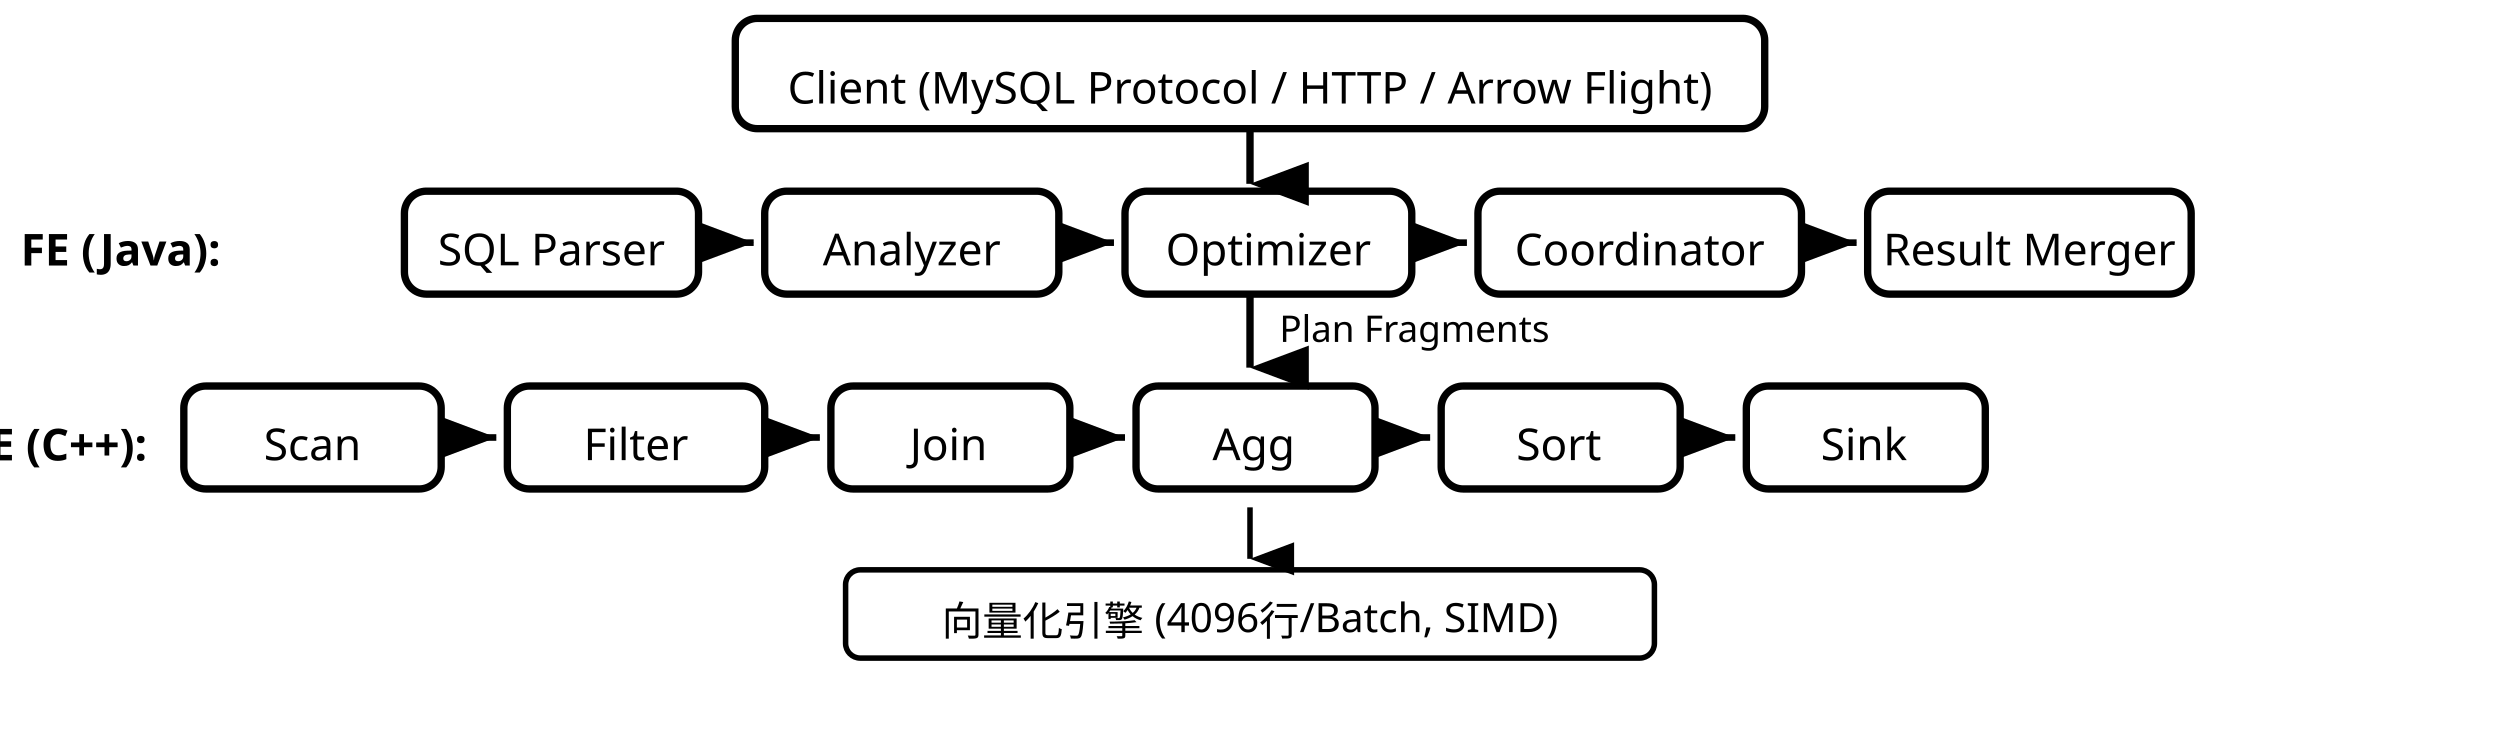
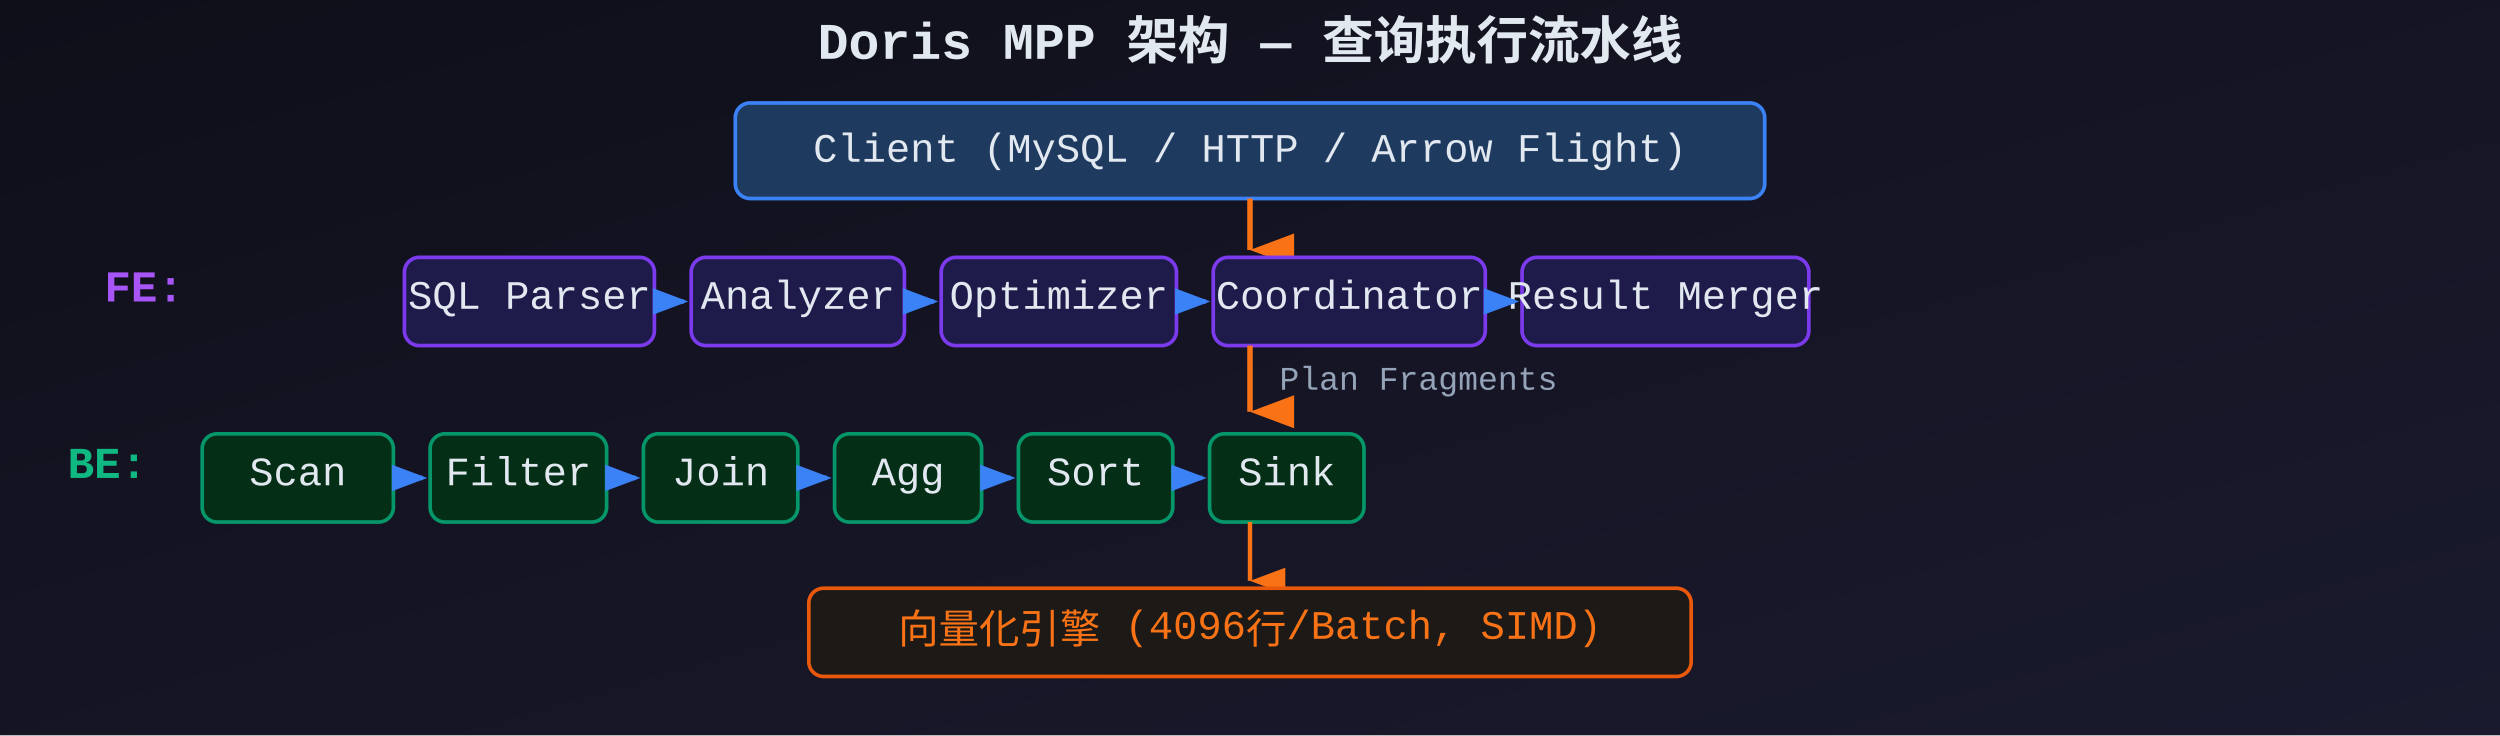
- <svg xmlns="http://www.w3.org/2000/svg" viewBox="0 0 680 200" style="max-width:100%">
+ <svg xmlns="http://www.w3.org/2000/svg" viewBox="0 0 680 200" width="680" height="200">
+   <style>
+     text { font-family: 'SF Mono', 'Fira Code', 'Cascadia Code', 'Courier New', 'Microsoft YaHei', 'SimHei', monospace; }
+   </style>
  <defs>
-     <marker id="arrow-down" markerWidth="6" markerHeight="8" refX="3" refY="8" orient="auto">
-       <path d="M0,0 L3,8 L6,0 Z" fill="currentColor" />
+     <linearGradient id="bg-grad" x1="0%" y1="0%" x2="100%" y2="100%">
+       <stop offset="0%" stop-color="#0f0f1a" />
+       <stop offset="100%" stop-color="#1a1a2e" />
+     </linearGradient>
+     <marker id="arrow-blue" markerWidth="8" markerHeight="6" refX="7" refY="3" orient="auto">
+       <polygon points="0 0, 8 3, 0 6" fill="#3b82f6" />
    </marker>
-     <marker id="arrow-right5" markerWidth="8" markerHeight="6" refX="8" refY="3" orient="auto">
-       <path d="M0,0 L8,3 L0,6 Z" fill="currentColor" />
+     <marker id="arrow-orange" markerWidth="6" markerHeight="8" refX="3" refY="8" orient="auto">
+       <polygon points="0 0, 3 8, 6 0" fill="#f97316" />
    </marker>
  </defs>
-   <rect x="200" y="5" width="280" height="30" rx="6" fill="transparent" stroke="currentColor" stroke-width="2" />
-   <text x="340" y="24" font-family="sans-serif" font-size="12" fill="currentColor" text-anchor="middle" dominant-baseline="middle">Client (MySQL Protocol / HTTP / Arrow Flight)</text>
-   <line x1="340" y1="35" x2="340" y2="50" stroke="currentColor" stroke-width="2" marker-end="url(#arrow-down)" />
-   <rect x="110" y="52" width="80" height="28" rx="6" fill="transparent" stroke="currentColor" stroke-width="2" />
-   <text x="150" y="68" font-family="sans-serif" font-size="12" fill="currentColor" text-anchor="middle" dominant-baseline="middle">SQL Parser</text>
-   <line x1="190" y1="66" x2="205" y2="66" stroke="currentColor" stroke-width="1.8" marker-end="url(#arrow-right5)" />
-   <rect x="208" y="52" width="80" height="28" rx="6" fill="transparent" stroke="currentColor" stroke-width="2" />
-   <text x="248" y="68" font-family="sans-serif" font-size="12" fill="currentColor" text-anchor="middle" dominant-baseline="middle">Analyzer</text>
-   <line x1="288" y1="66" x2="303" y2="66" stroke="currentColor" stroke-width="1.8" marker-end="url(#arrow-right5)" />
-   <rect x="306" y="52" width="78" height="28" rx="6" fill="transparent" stroke="currentColor" stroke-width="2" />
-   <text x="345" y="68" font-family="sans-serif" font-size="12" fill="currentColor" text-anchor="middle" dominant-baseline="middle">Optimizer</text>
-   <line x1="384" y1="66" x2="399" y2="66" stroke="currentColor" stroke-width="1.8" marker-end="url(#arrow-right5)" />
-   <rect x="402" y="52" width="88" height="28" rx="6" fill="transparent" stroke="currentColor" stroke-width="2" />
-   <text x="446" y="68" font-family="sans-serif" font-size="12" fill="currentColor" text-anchor="middle" dominant-baseline="middle">Coordinator</text>
-   <line x1="490" y1="66" x2="505" y2="66" stroke="currentColor" stroke-width="1.8" marker-end="url(#arrow-right5)" />
-   <rect x="508" y="52" width="88" height="28" rx="6" fill="transparent" stroke="currentColor" stroke-width="2" />
-   <text x="552" y="68" font-family="sans-serif" font-size="12" fill="currentColor" text-anchor="middle" dominant-baseline="middle">Result Merger</text>
-   <text x="60" y="68" font-family="sans-serif" font-size="12" fill="currentColor" text-anchor="end" dominant-baseline="middle" font-weight="bold">FE (Java):</text>
-   <line x1="340" y1="80" x2="340" y2="100" stroke="currentColor" stroke-width="2" marker-end="url(#arrow-down)" />
-   <text x="348" y="93" font-family="sans-serif" font-size="10" fill="currentColor">Plan Fragments</text>
-   <rect x="50" y="105" width="70" height="28" rx="6" fill="transparent" stroke="currentColor" stroke-width="2" />
-   <text x="85" y="121" font-family="sans-serif" font-size="12" fill="currentColor" text-anchor="middle" dominant-baseline="middle">Scan</text>
-   <line x1="120" y1="119" x2="135" y2="119" stroke="currentColor" stroke-width="1.8" marker-end="url(#arrow-right5)" />
-   <rect x="138" y="105" width="70" height="28" rx="6" fill="transparent" stroke="currentColor" stroke-width="2" />
-   <text x="173" y="121" font-family="sans-serif" font-size="12" fill="currentColor" text-anchor="middle" dominant-baseline="middle">Filter</text>
-   <line x1="208" y1="119" x2="223" y2="119" stroke="currentColor" stroke-width="1.8" marker-end="url(#arrow-right5)" />
-   <rect x="226" y="105" width="65" height="28" rx="6" fill="transparent" stroke="currentColor" stroke-width="2" />
-   <text x="258" y="121" font-family="sans-serif" font-size="12" fill="currentColor" text-anchor="middle" dominant-baseline="middle">Join</text>
-   <line x1="291" y1="119" x2="306" y2="119" stroke="currentColor" stroke-width="1.8" marker-end="url(#arrow-right5)" />
-   <rect x="309" y="105" width="65" height="28" rx="6" fill="transparent" stroke="currentColor" stroke-width="2" />
-   <text x="341" y="121" font-family="sans-serif" font-size="12" fill="currentColor" text-anchor="middle" dominant-baseline="middle">Agg</text>
-   <line x1="374" y1="119" x2="389" y2="119" stroke="currentColor" stroke-width="1.8" marker-end="url(#arrow-right5)" />
-   <rect x="392" y="105" width="65" height="28" rx="6" fill="transparent" stroke="currentColor" stroke-width="2" />
-   <text x="424" y="121" font-family="sans-serif" font-size="12" fill="currentColor" text-anchor="middle" dominant-baseline="middle">Sort</text>
-   <line x1="457" y1="119" x2="472" y2="119" stroke="currentColor" stroke-width="1.8" marker-end="url(#arrow-right5)" />
-   <rect x="475" y="105" width="65" height="28" rx="6" fill="transparent" stroke="currentColor" stroke-width="2" />
-   <text x="507" y="121" font-family="sans-serif" font-size="12" fill="currentColor" text-anchor="middle" dominant-baseline="middle">Sink</text>
-   <text x="40" y="121" font-family="sans-serif" font-size="12" fill="currentColor" text-anchor="end" dominant-baseline="middle" font-weight="bold">BE (C++):</text>
-   <line x1="340" y1="138" x2="340" y2="152" stroke="currentColor" stroke-width="1.5" marker-end="url(#arrow-down)" />
-   <rect x="230" y="155" width="220" height="24" rx="4" fill="transparent" stroke="currentColor" stroke-width="1.5" />
-   <text x="340" y="169" font-family="sans-serif" font-size="11" fill="currentColor" text-anchor="middle" dominant-baseline="middle">向量化引擎 (4096行/Batch, SIMD)</text>
+   <rect width="680" height="200" fill="url(#bg-grad)" />
+   <text x="340" y="16" font-size="14" font-weight="bold" fill="#e2e8f0" text-anchor="middle">Doris MPP 架构 — 查询执行流水线</text>
+   <rect x="200" y="28" width="280" height="26" rx="4" fill="#1e3a5f" stroke="#3b82f6" stroke-width="1" />
+   <text x="340" y="44" font-size="11" fill="#e2e8f0" text-anchor="middle">Client (MySQL / HTTP / Arrow Flight)</text>
+   <line x1="340" y1="54" x2="340" y2="68" stroke="#f97316" stroke-width="1.5" marker-end="url(#arrow-orange)" />
+   <text x="50" y="82" font-size="12" font-weight="bold" fill="#a855f7" text-anchor="end">FE:</text>
+   <rect x="110" y="70" width="68" height="24" rx="4" fill="#1e1b4b" stroke="#7c3aed" stroke-width="1" />
+   <text x="144" y="84" font-size="11" fill="#e2e8f0" text-anchor="middle">SQL Parser</text>
+   <rect x="188" y="70" width="58" height="24" rx="4" fill="#1e1b4b" stroke="#7c3aed" stroke-width="1" />
+   <text x="217" y="84" font-size="11" fill="#e2e8f0" text-anchor="middle">Analyzer</text>
+   <rect x="256" y="70" width="64" height="24" rx="4" fill="#1e1b4b" stroke="#7c3aed" stroke-width="1" />
+   <text x="288" y="84" font-size="11" fill="#e2e8f0" text-anchor="middle">Optimizer</text>
+   <rect x="330" y="70" width="74" height="24" rx="4" fill="#1e1b4b" stroke="#7c3aed" stroke-width="1" />
+   <text x="367" y="84" font-size="11" fill="#e2e8f0" text-anchor="middle">Coordinator</text>
+   <rect x="414" y="70" width="78" height="24" rx="4" fill="#1e1b4b" stroke="#7c3aed" stroke-width="1" />
+   <text x="453" y="84" font-size="11" fill="#e2e8f0" text-anchor="middle">Result Merger</text>
+   <line x1="178" y1="82" x2="186" y2="82" stroke="#3b82f6" stroke-width="1.2" marker-end="url(#arrow-blue)" />
+   <line x1="246" y1="82" x2="254" y2="82" stroke="#3b82f6" stroke-width="1.2" marker-end="url(#arrow-blue)" />
+   <line x1="320" y1="82" x2="328" y2="82" stroke="#3b82f6" stroke-width="1.2" marker-end="url(#arrow-blue)" />
+   <line x1="404" y1="82" x2="412" y2="82" stroke="#3b82f6" stroke-width="1.2" marker-end="url(#arrow-blue)" />
+   <line x1="340" y1="94" x2="340" y2="112" stroke="#f97316" stroke-width="1.5" marker-end="url(#arrow-orange)" />
+   <text x="348" y="106" font-size="9" fill="#94a3b8">Plan Fragments</text>
+   <text x="40" y="130" font-size="12" font-weight="bold" fill="#10b981" text-anchor="end">BE:</text>
+   <rect x="55" y="118" width="52" height="24" rx="4" fill="#052e16" stroke="#059669" stroke-width="1" />
+   <text x="81" y="132" font-size="11" fill="#e2e8f0" text-anchor="middle">Scan</text>
+   <rect x="117" y="118" width="48" height="24" rx="4" fill="#052e16" stroke="#059669" stroke-width="1" />
+   <text x="141" y="132" font-size="11" fill="#e2e8f0" text-anchor="middle">Filter</text>
+   <rect x="175" y="118" width="42" height="24" rx="4" fill="#052e16" stroke="#059669" stroke-width="1" />
+   <text x="196" y="132" font-size="11" fill="#e2e8f0" text-anchor="middle">Join</text>
+   <rect x="227" y="118" width="40" height="24" rx="4" fill="#052e16" stroke="#059669" stroke-width="1" />
+   <text x="247" y="132" font-size="11" fill="#e2e8f0" text-anchor="middle">Agg</text>
+   <rect x="277" y="118" width="42" height="24" rx="4" fill="#052e16" stroke="#059669" stroke-width="1" />
+   <text x="298" y="132" font-size="11" fill="#e2e8f0" text-anchor="middle">Sort</text>
+   <rect x="329" y="118" width="42" height="24" rx="4" fill="#052e16" stroke="#059669" stroke-width="1" />
+   <text x="350" y="132" font-size="11" fill="#e2e8f0" text-anchor="middle">Sink</text>
+   <line x1="107" y1="130" x2="115" y2="130" stroke="#3b82f6" stroke-width="1.2" marker-end="url(#arrow-blue)" />
+   <line x1="165" y1="130" x2="173" y2="130" stroke="#3b82f6" stroke-width="1.2" marker-end="url(#arrow-blue)" />
+   <line x1="217" y1="130" x2="225" y2="130" stroke="#3b82f6" stroke-width="1.2" marker-end="url(#arrow-blue)" />
+   <line x1="267" y1="130" x2="275" y2="130" stroke="#3b82f6" stroke-width="1.2" marker-end="url(#arrow-blue)" />
+   <line x1="319" y1="130" x2="327" y2="130" stroke="#3b82f6" stroke-width="1.2" marker-end="url(#arrow-blue)" />
+   <line x1="340" y1="142" x2="340" y2="158" stroke="#f97316" stroke-width="1.2" marker-end="url(#arrow-orange)" />
+   <rect x="220" y="160" width="240" height="24" rx="4" fill="#1c1917" stroke="#ea580c" stroke-width="1" />
+   <text x="340" y="175" font-size="11" fill="#f97316" text-anchor="middle">向量化引擎 (4096行/Batch, SIMD)</text>
</svg>
